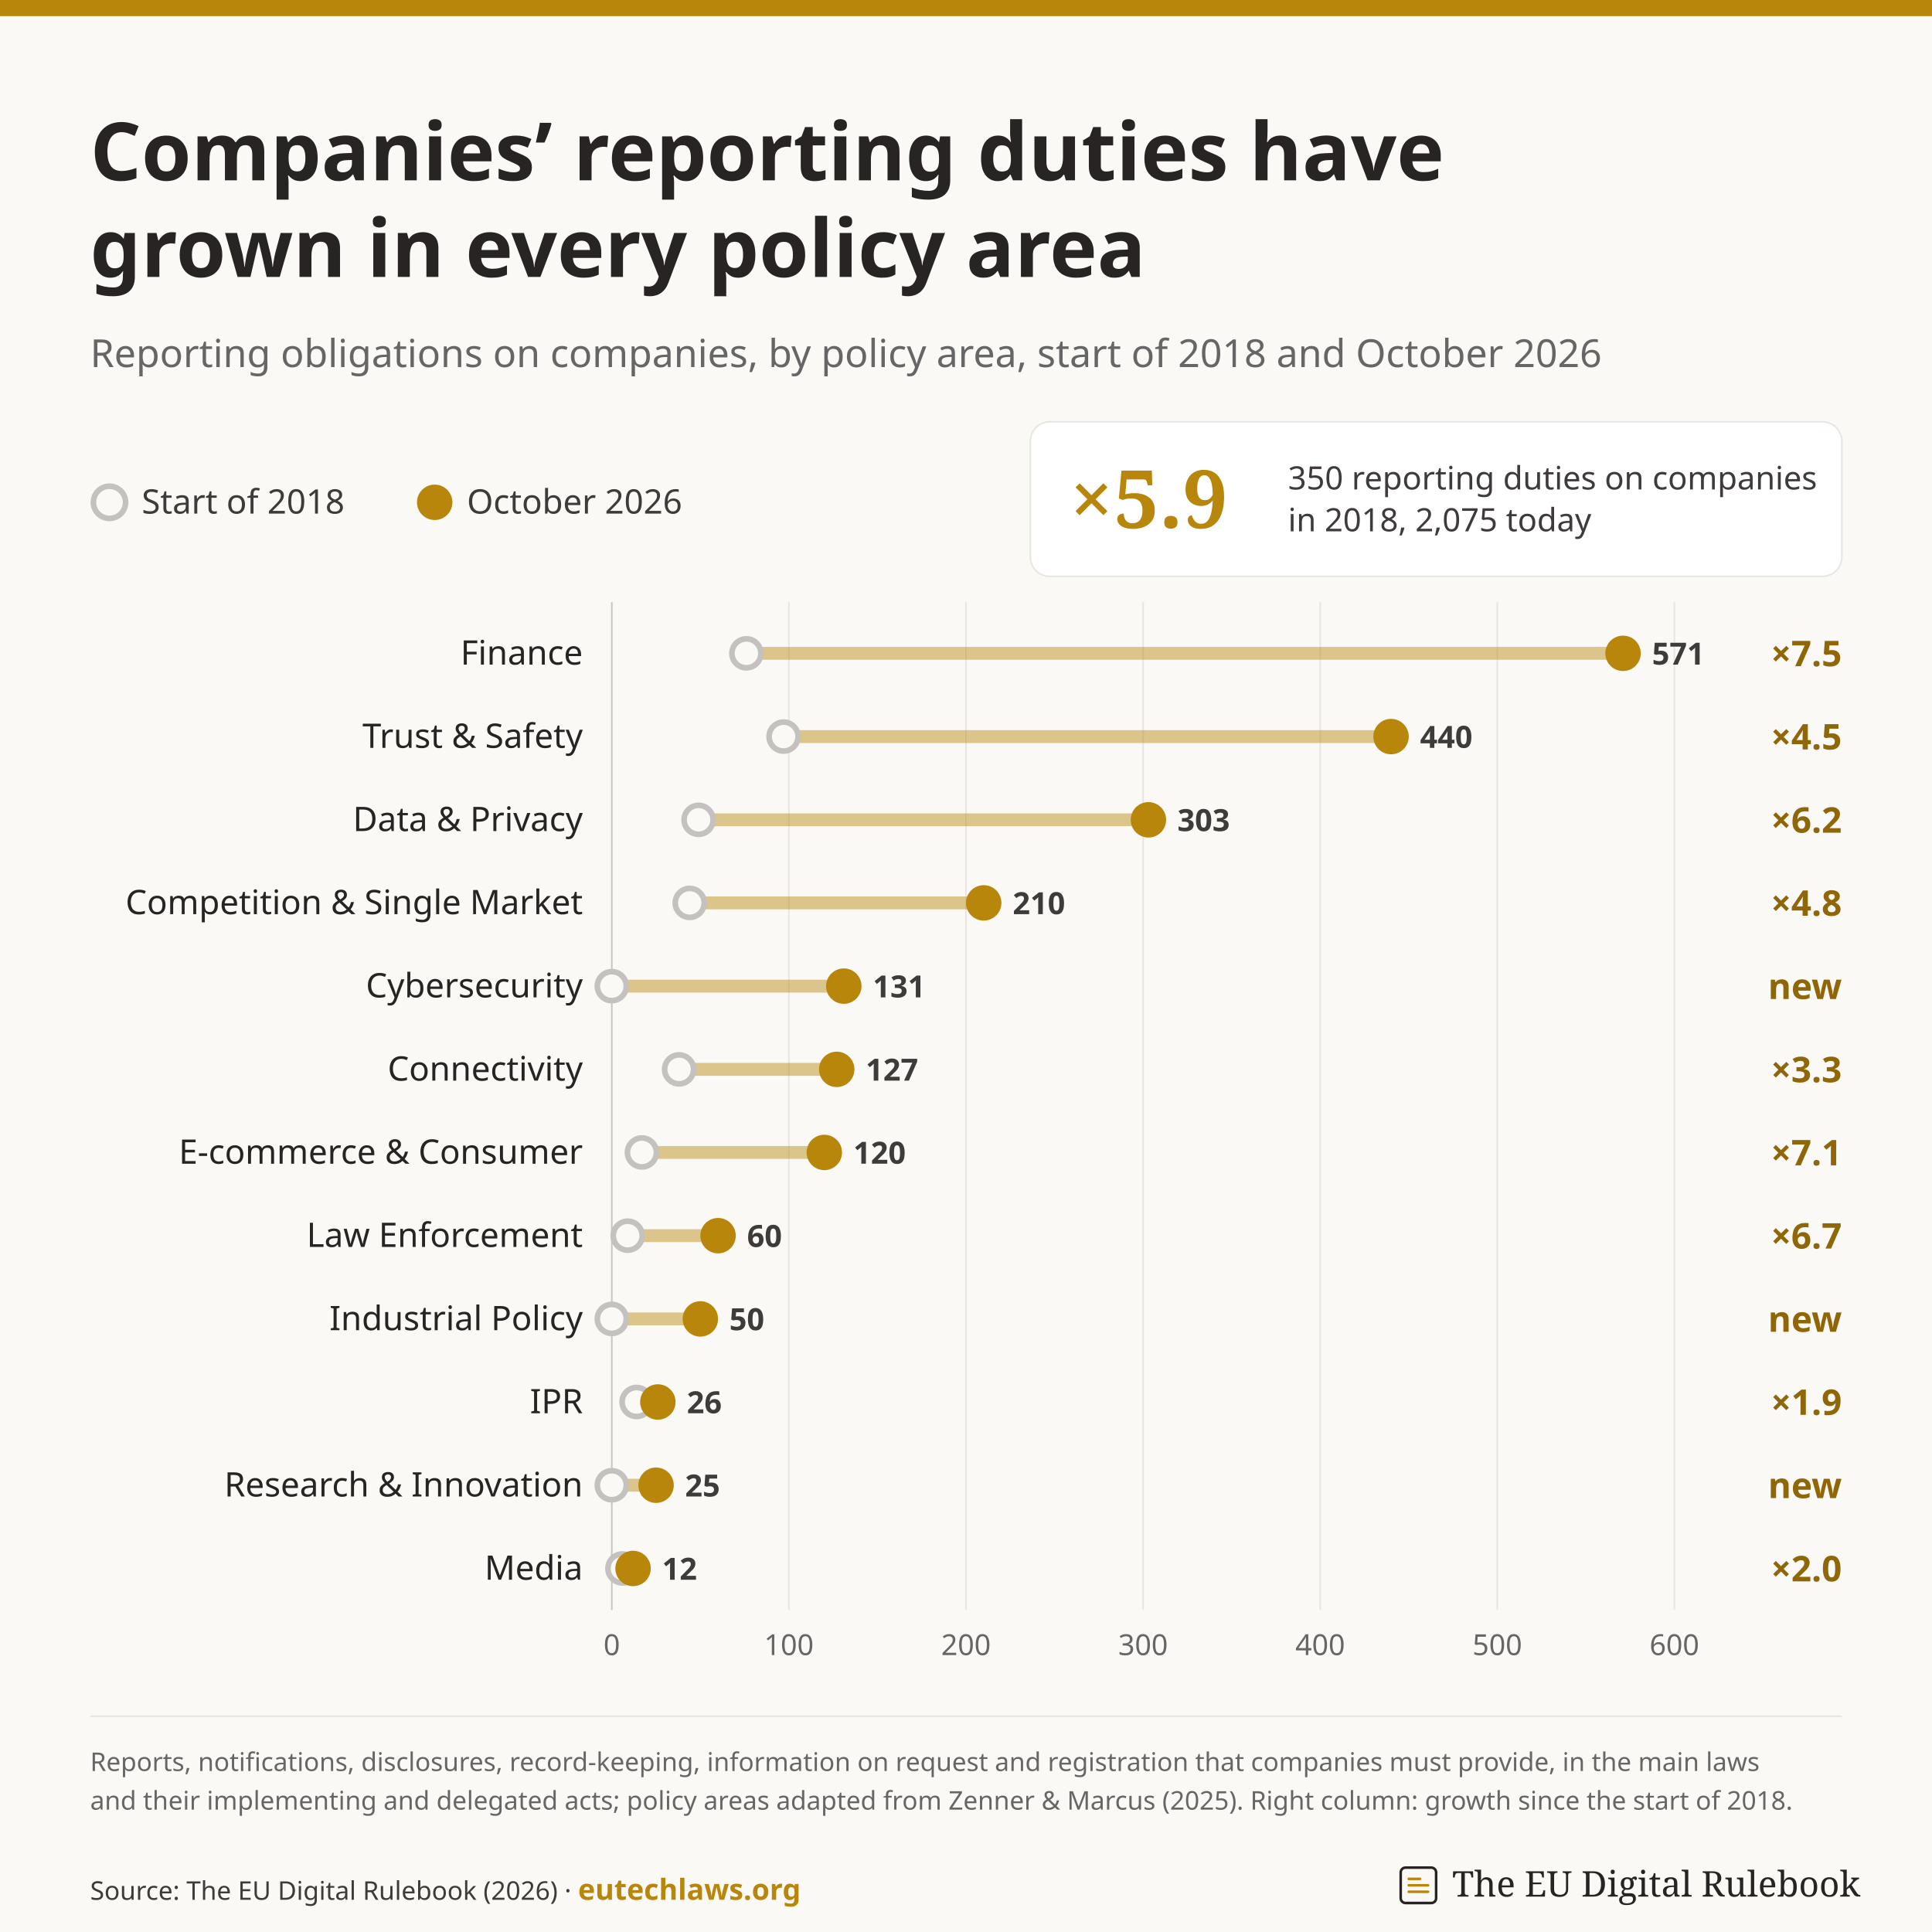
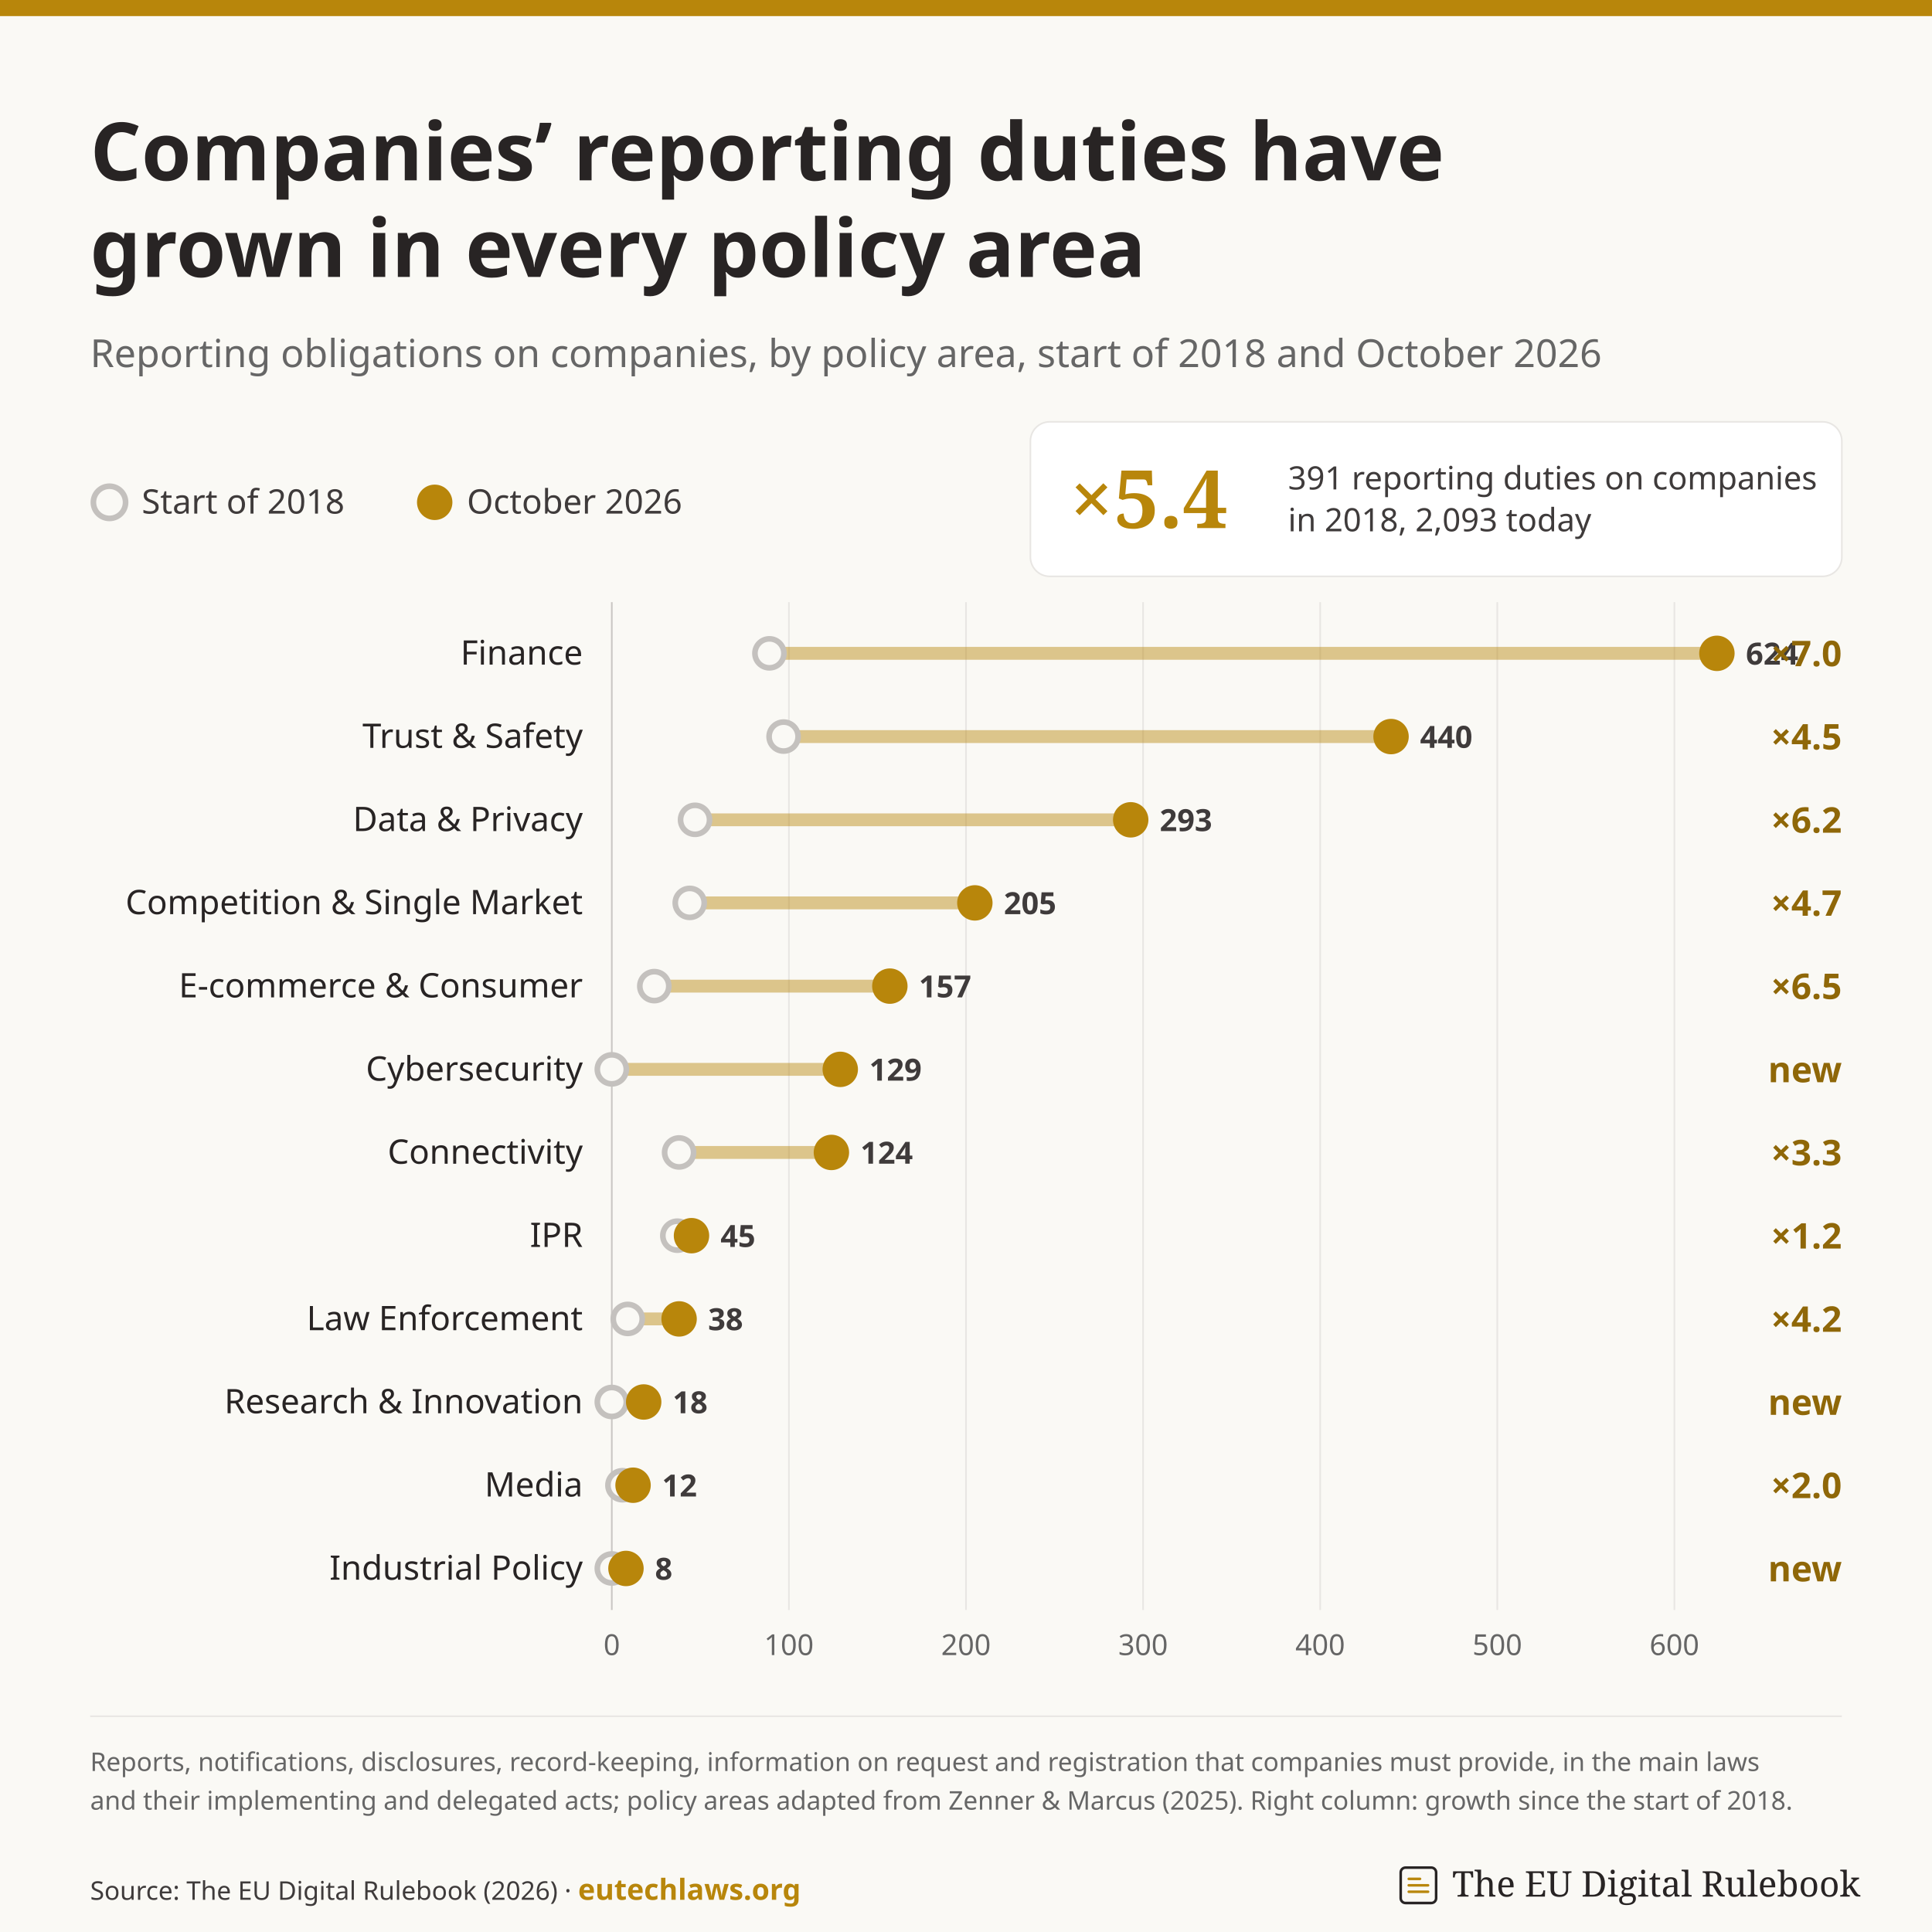
- <svg xmlns="http://www.w3.org/2000/svg" viewBox="0 0 1200 1200" width="100%" role="img" aria-label="Companies' reporting duties have grown in every policy area, from 350 at the start of 2018 to 2,075 in October 2026: Finance 76 to 571; Trust &amp; Safety 97 to 440; Data &amp; Privacy 49 to 303; Competition &amp; Single Market 44 to 210; Cybersecurity 0 to 131; Connectivity 38 to 127; E-commerce &amp; Consumer Protection 17 to 120; Law Enforcement 9 to 60; Industrial Policy 0 to 50; IPR 14 to 26; Research &amp; Innovation 0 to 25; Media 6 to 12">
+ <svg xmlns="http://www.w3.org/2000/svg" viewBox="0 0 1200 1200" width="100%" role="img" aria-label="Companies' reporting duties have grown in every policy area, from 391 at the start of 2018 to 2,093 in October 2026: Finance 89 to 624; Trust &amp; Safety 97 to 440; Data &amp; Privacy 47 to 293; Competition &amp; Single Market 44 to 205; E-commerce &amp; Consumer Protection 24 to 157; Cybersecurity 0 to 129; Connectivity 38 to 124; IPR 37 to 45; Law Enforcement 9 to 38; Research &amp; Innovation 0 to 18; Media 6 to 12; Industrial Policy 0 to 8">
  <rect width="1200" height="1200" fill="#FAF9F5" />
  <rect width="1200" height="10" fill="#B8860B" />
  <text x="56.0" y="112.0" text-anchor="start" font-family="DM Sans, sans-serif" font-size="50" font-weight="700" fill="#282424">Companies’ reporting duties have</text>
  <text x="56.0" y="172.0" text-anchor="start" font-family="DM Sans, sans-serif" font-size="50" font-weight="700" fill="#282424">grown in every policy area</text>
  <text x="56.0" y="228.0" text-anchor="start" font-family="DM Sans, sans-serif" font-size="24" font-weight="400" fill="#666666">Reporting obligations on companies, by policy area, start of 2018 and October 2026</text>
  <circle cx="68" cy="312" r="10" fill="#FAF9F5" stroke="#C4C1BE" stroke-width="3.5" />
  <text x="88.0" y="319.0" text-anchor="start" font-family="DM Sans, sans-serif" font-size="21" font-weight="400" fill="#3F3B3B">Start of 2018</text>
  <circle cx="270" cy="312" r="11" fill="#B8860B" />
  <text x="290.0" y="319.0" text-anchor="start" font-family="DM Sans, sans-serif" font-size="21" font-weight="400" fill="#3F3B3B">October 2026</text>
  <line x1="380.0" x2="380.0" y1="374" y2="1000.0" stroke="#C9C6C3" />
  <text x="380.0" y="1028.0" text-anchor="middle" font-family="DM Sans, sans-serif" font-size="18" font-weight="400" fill="#666666">0</text>
  <line x1="490.0" x2="490.0" y1="374" y2="1000.0" stroke="#E8E6E3" />
  <text x="490.0" y="1028.0" text-anchor="middle" font-family="DM Sans, sans-serif" font-size="18" font-weight="400" fill="#666666">100</text>
  <line x1="600.0" x2="600.0" y1="374" y2="1000.0" stroke="#E8E6E3" />
  <text x="600.0" y="1028.0" text-anchor="middle" font-family="DM Sans, sans-serif" font-size="18" font-weight="400" fill="#666666">200</text>
  <line x1="710.0" x2="710.0" y1="374" y2="1000.0" stroke="#E8E6E3" />
  <text x="710.0" y="1028.0" text-anchor="middle" font-family="DM Sans, sans-serif" font-size="18" font-weight="400" fill="#666666">300</text>
  <line x1="820.0" x2="820.0" y1="374" y2="1000.0" stroke="#E8E6E3" />
  <text x="820.0" y="1028.0" text-anchor="middle" font-family="DM Sans, sans-serif" font-size="18" font-weight="400" fill="#666666">400</text>
  <line x1="930.0" x2="930.0" y1="374" y2="1000.0" stroke="#E8E6E3" />
  <text x="930.0" y="1028.0" text-anchor="middle" font-family="DM Sans, sans-serif" font-size="18" font-weight="400" fill="#666666">500</text>
  <line x1="1040.0" x2="1040.0" y1="374" y2="1000.0" stroke="#E8E6E3" />
  <text x="1040.0" y="1028.0" text-anchor="middle" font-family="DM Sans, sans-serif" font-size="18" font-weight="400" fill="#666666">600</text>
  <text x="362.0" y="412.8" text-anchor="end" font-family="DM Sans, sans-serif" font-size="21" font-weight="500" fill="#282424">Finance</text>
-   <line x1="463.6" x2="1008.1" y1="405.8" y2="405.8" stroke="#B8860B" stroke-opacity="0.45" stroke-width="8" stroke-linecap="round" />
-   <circle cx="463.6" cy="405.8" r="9" fill="#FAF9F5" stroke="#C4C1BE" stroke-width="3.5" />
-   <circle cx="1008.1" cy="405.8" r="11" fill="#B8860B" />
-   <text x="1026.1" y="412.8" text-anchor="start" font-family="DM Sans, sans-serif" font-size="19" font-weight="600" fill="#3F3B3B">571</text>
-   <text x="1144.0" y="413.8" text-anchor="end" font-family="DM Sans, sans-serif" font-size="22" font-weight="700" fill="#8F6708">×7.5</text>
+   <line x1="477.9" x2="1066.4" y1="405.8" y2="405.8" stroke="#B8860B" stroke-opacity="0.45" stroke-width="8" stroke-linecap="round" />
+   <circle cx="477.9" cy="405.8" r="9" fill="#FAF9F5" stroke="#C4C1BE" stroke-width="3.5" />
+   <circle cx="1066.4" cy="405.8" r="11" fill="#B8860B" />
+   <text x="1084.4" y="412.8" text-anchor="start" font-family="DM Sans, sans-serif" font-size="19" font-weight="600" fill="#3F3B3B">624</text>
+   <text x="1144.0" y="413.8" text-anchor="end" font-family="DM Sans, sans-serif" font-size="22" font-weight="700" fill="#8F6708">×7.0</text>
  <text x="362.0" y="464.5" text-anchor="end" font-family="DM Sans, sans-serif" font-size="21" font-weight="500" fill="#282424">Trust &amp; Safety</text>
  <line x1="486.7" x2="864.0" y1="457.5" y2="457.5" stroke="#B8860B" stroke-opacity="0.45" stroke-width="8" stroke-linecap="round" />
  <circle cx="486.7" cy="457.5" r="9" fill="#FAF9F5" stroke="#C4C1BE" stroke-width="3.5" />
  <circle cx="864.0" cy="457.5" r="11" fill="#B8860B" />
  <text x="882.0" y="464.5" text-anchor="start" font-family="DM Sans, sans-serif" font-size="19" font-weight="600" fill="#3F3B3B">440</text>
  <text x="1144.0" y="465.5" text-anchor="end" font-family="DM Sans, sans-serif" font-size="22" font-weight="700" fill="#8F6708">×4.5</text>
  <text x="362.0" y="516.2" text-anchor="end" font-family="DM Sans, sans-serif" font-size="21" font-weight="500" fill="#282424">Data &amp; Privacy</text>
-   <line x1="433.9" x2="713.3" y1="509.2" y2="509.2" stroke="#B8860B" stroke-opacity="0.45" stroke-width="8" stroke-linecap="round" />
-   <circle cx="433.9" cy="509.2" r="9" fill="#FAF9F5" stroke="#C4C1BE" stroke-width="3.5" />
-   <circle cx="713.3" cy="509.2" r="11" fill="#B8860B" />
-   <text x="731.3" y="516.2" text-anchor="start" font-family="DM Sans, sans-serif" font-size="19" font-weight="600" fill="#3F3B3B">303</text>
+   <line x1="431.7" x2="702.3" y1="509.2" y2="509.2" stroke="#B8860B" stroke-opacity="0.45" stroke-width="8" stroke-linecap="round" />
+   <circle cx="431.7" cy="509.2" r="9" fill="#FAF9F5" stroke="#C4C1BE" stroke-width="3.5" />
+   <circle cx="702.3" cy="509.2" r="11" fill="#B8860B" />
+   <text x="720.3" y="516.2" text-anchor="start" font-family="DM Sans, sans-serif" font-size="19" font-weight="600" fill="#3F3B3B">293</text>
  <text x="1144.0" y="517.2" text-anchor="end" font-family="DM Sans, sans-serif" font-size="22" font-weight="700" fill="#8F6708">×6.2</text>
  <text x="362.0" y="567.8" text-anchor="end" font-family="DM Sans, sans-serif" font-size="21" font-weight="500" fill="#282424">Competition &amp; Single Market</text>
-   <line x1="428.4" x2="611.0" y1="560.8" y2="560.8" stroke="#B8860B" stroke-opacity="0.45" stroke-width="8" stroke-linecap="round" />
+   <line x1="428.4" x2="605.5" y1="560.8" y2="560.8" stroke="#B8860B" stroke-opacity="0.45" stroke-width="8" stroke-linecap="round" />
  <circle cx="428.4" cy="560.8" r="9" fill="#FAF9F5" stroke="#C4C1BE" stroke-width="3.5" />
-   <circle cx="611.0" cy="560.8" r="11" fill="#B8860B" />
-   <text x="629.0" y="567.8" text-anchor="start" font-family="DM Sans, sans-serif" font-size="19" font-weight="600" fill="#3F3B3B">210</text>
-   <text x="1144.0" y="568.8" text-anchor="end" font-family="DM Sans, sans-serif" font-size="22" font-weight="700" fill="#8F6708">×4.8</text>
-   <text x="362.0" y="619.5" text-anchor="end" font-family="DM Sans, sans-serif" font-size="21" font-weight="500" fill="#282424">Cybersecurity</text>
-   <line x1="380.0" x2="524.1" y1="612.5" y2="612.5" stroke="#B8860B" stroke-opacity="0.45" stroke-width="8" stroke-linecap="round" />
-   <circle cx="380.0" cy="612.5" r="9" fill="#FAF9F5" stroke="#C4C1BE" stroke-width="3.5" />
-   <circle cx="524.1" cy="612.5" r="11" fill="#B8860B" />
-   <text x="542.1" y="619.5" text-anchor="start" font-family="DM Sans, sans-serif" font-size="19" font-weight="600" fill="#3F3B3B">131</text>
-   <text x="1144.0" y="620.5" text-anchor="end" font-family="DM Sans, sans-serif" font-size="22" font-weight="700" fill="#8F6708">new</text>
-   <text x="362.0" y="671.2" text-anchor="end" font-family="DM Sans, sans-serif" font-size="21" font-weight="500" fill="#282424">Connectivity</text>
-   <line x1="421.8" x2="519.7" y1="664.2" y2="664.2" stroke="#B8860B" stroke-opacity="0.45" stroke-width="8" stroke-linecap="round" />
-   <circle cx="421.8" cy="664.2" r="9" fill="#FAF9F5" stroke="#C4C1BE" stroke-width="3.5" />
-   <circle cx="519.7" cy="664.2" r="11" fill="#B8860B" />
-   <text x="537.7" y="671.2" text-anchor="start" font-family="DM Sans, sans-serif" font-size="19" font-weight="600" fill="#3F3B3B">127</text>
-   <text x="1144.0" y="672.2" text-anchor="end" font-family="DM Sans, sans-serif" font-size="22" font-weight="700" fill="#8F6708">×3.3</text>
-   <text x="362.0" y="722.8" text-anchor="end" font-family="DM Sans, sans-serif" font-size="21" font-weight="500" fill="#282424">E-commerce &amp; Consumer</text>
-   <line x1="398.7" x2="512.0" y1="715.8" y2="715.8" stroke="#B8860B" stroke-opacity="0.45" stroke-width="8" stroke-linecap="round" />
-   <circle cx="398.7" cy="715.8" r="9" fill="#FAF9F5" stroke="#C4C1BE" stroke-width="3.5" />
-   <circle cx="512.0" cy="715.8" r="11" fill="#B8860B" />
-   <text x="530.0" y="722.8" text-anchor="start" font-family="DM Sans, sans-serif" font-size="19" font-weight="600" fill="#3F3B3B">120</text>
-   <text x="1144.0" y="723.8" text-anchor="end" font-family="DM Sans, sans-serif" font-size="22" font-weight="700" fill="#8F6708">×7.1</text>
-   <text x="362.0" y="774.5" text-anchor="end" font-family="DM Sans, sans-serif" font-size="21" font-weight="500" fill="#282424">Law Enforcement</text>
-   <line x1="389.9" x2="446.0" y1="767.5" y2="767.5" stroke="#B8860B" stroke-opacity="0.45" stroke-width="8" stroke-linecap="round" />
-   <circle cx="389.9" cy="767.5" r="9" fill="#FAF9F5" stroke="#C4C1BE" stroke-width="3.5" />
-   <circle cx="446.0" cy="767.5" r="11" fill="#B8860B" />
-   <text x="464.0" y="774.5" text-anchor="start" font-family="DM Sans, sans-serif" font-size="19" font-weight="600" fill="#3F3B3B">60</text>
-   <text x="1144.0" y="775.5" text-anchor="end" font-family="DM Sans, sans-serif" font-size="22" font-weight="700" fill="#8F6708">×6.7</text>
-   <text x="362.0" y="826.2" text-anchor="end" font-family="DM Sans, sans-serif" font-size="21" font-weight="500" fill="#282424">Industrial Policy</text>
-   <line x1="380.0" x2="435.0" y1="819.2" y2="819.2" stroke="#B8860B" stroke-opacity="0.45" stroke-width="8" stroke-linecap="round" />
-   <circle cx="380.0" cy="819.2" r="9" fill="#FAF9F5" stroke="#C4C1BE" stroke-width="3.5" />
-   <circle cx="435.0" cy="819.2" r="11" fill="#B8860B" />
-   <text x="453.0" y="826.2" text-anchor="start" font-family="DM Sans, sans-serif" font-size="19" font-weight="600" fill="#3F3B3B">50</text>
-   <text x="1144.0" y="827.2" text-anchor="end" font-family="DM Sans, sans-serif" font-size="22" font-weight="700" fill="#8F6708">new</text>
-   <text x="362.0" y="877.8" text-anchor="end" font-family="DM Sans, sans-serif" font-size="21" font-weight="500" fill="#282424">IPR</text>
-   <line x1="395.4" x2="408.6" y1="870.8" y2="870.8" stroke="#B8860B" stroke-opacity="0.45" stroke-width="8" stroke-linecap="round" />
-   <circle cx="395.4" cy="870.8" r="9" fill="#FAF9F5" stroke="#C4C1BE" stroke-width="3.5" />
-   <circle cx="408.6" cy="870.8" r="11" fill="#B8860B" />
-   <text x="426.6" y="877.8" text-anchor="start" font-family="DM Sans, sans-serif" font-size="19" font-weight="600" fill="#3F3B3B">26</text>
-   <text x="1144.0" y="878.8" text-anchor="end" font-family="DM Sans, sans-serif" font-size="22" font-weight="700" fill="#8F6708">×1.9</text>
-   <text x="362.0" y="929.5" text-anchor="end" font-family="DM Sans, sans-serif" font-size="21" font-weight="500" fill="#282424">Research &amp; Innovation</text>
-   <line x1="380.0" x2="407.5" y1="922.5" y2="922.5" stroke="#B8860B" stroke-opacity="0.45" stroke-width="8" stroke-linecap="round" />
-   <circle cx="380.0" cy="922.5" r="9" fill="#FAF9F5" stroke="#C4C1BE" stroke-width="3.5" />
-   <circle cx="407.5" cy="922.5" r="11" fill="#B8860B" />
-   <text x="425.5" y="929.5" text-anchor="start" font-family="DM Sans, sans-serif" font-size="19" font-weight="600" fill="#3F3B3B">25</text>
-   <text x="1144.0" y="930.5" text-anchor="end" font-family="DM Sans, sans-serif" font-size="22" font-weight="700" fill="#8F6708">new</text>
-   <text x="362.0" y="981.2" text-anchor="end" font-family="DM Sans, sans-serif" font-size="21" font-weight="500" fill="#282424">Media</text>
-   <line x1="386.6" x2="393.2" y1="974.2" y2="974.2" stroke="#B8860B" stroke-opacity="0.45" stroke-width="8" stroke-linecap="round" />
-   <circle cx="386.6" cy="974.2" r="9" fill="#FAF9F5" stroke="#C4C1BE" stroke-width="3.5" />
-   <circle cx="393.2" cy="974.2" r="11" fill="#B8860B" />
-   <text x="411.2" y="981.2" text-anchor="start" font-family="DM Sans, sans-serif" font-size="19" font-weight="600" fill="#3F3B3B">12</text>
-   <text x="1144.0" y="982.2" text-anchor="end" font-family="DM Sans, sans-serif" font-size="22" font-weight="700" fill="#8F6708">×2.0</text>
+   <circle cx="605.5" cy="560.8" r="11" fill="#B8860B" />
+   <text x="623.5" y="567.8" text-anchor="start" font-family="DM Sans, sans-serif" font-size="19" font-weight="600" fill="#3F3B3B">205</text>
+   <text x="1144.0" y="568.8" text-anchor="end" font-family="DM Sans, sans-serif" font-size="22" font-weight="700" fill="#8F6708">×4.7</text>
+   <text x="362.0" y="619.5" text-anchor="end" font-family="DM Sans, sans-serif" font-size="21" font-weight="500" fill="#282424">E-commerce &amp; Consumer</text>
+   <line x1="406.4" x2="552.7" y1="612.5" y2="612.5" stroke="#B8860B" stroke-opacity="0.45" stroke-width="8" stroke-linecap="round" />
+   <circle cx="406.4" cy="612.5" r="9" fill="#FAF9F5" stroke="#C4C1BE" stroke-width="3.5" />
+   <circle cx="552.7" cy="612.5" r="11" fill="#B8860B" />
+   <text x="570.7" y="619.5" text-anchor="start" font-family="DM Sans, sans-serif" font-size="19" font-weight="600" fill="#3F3B3B">157</text>
+   <text x="1144.0" y="620.5" text-anchor="end" font-family="DM Sans, sans-serif" font-size="22" font-weight="700" fill="#8F6708">×6.5</text>
+   <text x="362.0" y="671.2" text-anchor="end" font-family="DM Sans, sans-serif" font-size="21" font-weight="500" fill="#282424">Cybersecurity</text>
+   <line x1="380.0" x2="521.9" y1="664.2" y2="664.2" stroke="#B8860B" stroke-opacity="0.45" stroke-width="8" stroke-linecap="round" />
+   <circle cx="380.0" cy="664.2" r="9" fill="#FAF9F5" stroke="#C4C1BE" stroke-width="3.5" />
+   <circle cx="521.9" cy="664.2" r="11" fill="#B8860B" />
+   <text x="539.9" y="671.2" text-anchor="start" font-family="DM Sans, sans-serif" font-size="19" font-weight="600" fill="#3F3B3B">129</text>
+   <text x="1144.0" y="672.2" text-anchor="end" font-family="DM Sans, sans-serif" font-size="22" font-weight="700" fill="#8F6708">new</text>
+   <text x="362.0" y="722.8" text-anchor="end" font-family="DM Sans, sans-serif" font-size="21" font-weight="500" fill="#282424">Connectivity</text>
+   <line x1="421.8" x2="516.4" y1="715.8" y2="715.8" stroke="#B8860B" stroke-opacity="0.45" stroke-width="8" stroke-linecap="round" />
+   <circle cx="421.8" cy="715.8" r="9" fill="#FAF9F5" stroke="#C4C1BE" stroke-width="3.5" />
+   <circle cx="516.4" cy="715.8" r="11" fill="#B8860B" />
+   <text x="534.4" y="722.8" text-anchor="start" font-family="DM Sans, sans-serif" font-size="19" font-weight="600" fill="#3F3B3B">124</text>
+   <text x="1144.0" y="723.8" text-anchor="end" font-family="DM Sans, sans-serif" font-size="22" font-weight="700" fill="#8F6708">×3.3</text>
+   <text x="362.0" y="774.5" text-anchor="end" font-family="DM Sans, sans-serif" font-size="21" font-weight="500" fill="#282424">IPR</text>
+   <line x1="420.7" x2="429.5" y1="767.5" y2="767.5" stroke="#B8860B" stroke-opacity="0.45" stroke-width="8" stroke-linecap="round" />
+   <circle cx="420.7" cy="767.5" r="9" fill="#FAF9F5" stroke="#C4C1BE" stroke-width="3.5" />
+   <circle cx="429.5" cy="767.5" r="11" fill="#B8860B" />
+   <text x="447.5" y="774.5" text-anchor="start" font-family="DM Sans, sans-serif" font-size="19" font-weight="600" fill="#3F3B3B">45</text>
+   <text x="1144.0" y="775.5" text-anchor="end" font-family="DM Sans, sans-serif" font-size="22" font-weight="700" fill="#8F6708">×1.2</text>
+   <text x="362.0" y="826.2" text-anchor="end" font-family="DM Sans, sans-serif" font-size="21" font-weight="500" fill="#282424">Law Enforcement</text>
+   <line x1="389.9" x2="421.8" y1="819.2" y2="819.2" stroke="#B8860B" stroke-opacity="0.45" stroke-width="8" stroke-linecap="round" />
+   <circle cx="389.9" cy="819.2" r="9" fill="#FAF9F5" stroke="#C4C1BE" stroke-width="3.5" />
+   <circle cx="421.8" cy="819.2" r="11" fill="#B8860B" />
+   <text x="439.8" y="826.2" text-anchor="start" font-family="DM Sans, sans-serif" font-size="19" font-weight="600" fill="#3F3B3B">38</text>
+   <text x="1144.0" y="827.2" text-anchor="end" font-family="DM Sans, sans-serif" font-size="22" font-weight="700" fill="#8F6708">×4.2</text>
+   <text x="362.0" y="877.8" text-anchor="end" font-family="DM Sans, sans-serif" font-size="21" font-weight="500" fill="#282424">Research &amp; Innovation</text>
+   <line x1="380.0" x2="399.8" y1="870.8" y2="870.8" stroke="#B8860B" stroke-opacity="0.45" stroke-width="8" stroke-linecap="round" />
+   <circle cx="380.0" cy="870.8" r="9" fill="#FAF9F5" stroke="#C4C1BE" stroke-width="3.5" />
+   <circle cx="399.8" cy="870.8" r="11" fill="#B8860B" />
+   <text x="417.8" y="877.8" text-anchor="start" font-family="DM Sans, sans-serif" font-size="19" font-weight="600" fill="#3F3B3B">18</text>
+   <text x="1144.0" y="878.8" text-anchor="end" font-family="DM Sans, sans-serif" font-size="22" font-weight="700" fill="#8F6708">new</text>
+   <text x="362.0" y="929.5" text-anchor="end" font-family="DM Sans, sans-serif" font-size="21" font-weight="500" fill="#282424">Media</text>
+   <line x1="386.6" x2="393.2" y1="922.5" y2="922.5" stroke="#B8860B" stroke-opacity="0.45" stroke-width="8" stroke-linecap="round" />
+   <circle cx="386.6" cy="922.5" r="9" fill="#FAF9F5" stroke="#C4C1BE" stroke-width="3.5" />
+   <circle cx="393.2" cy="922.5" r="11" fill="#B8860B" />
+   <text x="411.2" y="929.5" text-anchor="start" font-family="DM Sans, sans-serif" font-size="19" font-weight="600" fill="#3F3B3B">12</text>
+   <text x="1144.0" y="930.5" text-anchor="end" font-family="DM Sans, sans-serif" font-size="22" font-weight="700" fill="#8F6708">×2.0</text>
+   <text x="362.0" y="981.2" text-anchor="end" font-family="DM Sans, sans-serif" font-size="21" font-weight="500" fill="#282424">Industrial Policy</text>
+   <line x1="380.0" x2="388.8" y1="974.2" y2="974.2" stroke="#B8860B" stroke-opacity="0.45" stroke-width="8" stroke-linecap="round" />
+   <circle cx="380.0" cy="974.2" r="9" fill="#FAF9F5" stroke="#C4C1BE" stroke-width="3.5" />
+   <circle cx="388.8" cy="974.2" r="11" fill="#B8860B" />
+   <text x="406.8" y="981.2" text-anchor="start" font-family="DM Sans, sans-serif" font-size="19" font-weight="600" fill="#3F3B3B">8</text>
+   <text x="1144.0" y="982.2" text-anchor="end" font-family="DM Sans, sans-serif" font-size="22" font-weight="700" fill="#8F6708">new</text>
  <rect x="640" y="262" width="504" height="96" rx="12" fill="#FFFFFF" stroke="#E8E6E3" />
-   <text x="664.0" y="328.0" text-anchor="start" font-family="'Source Serif 4', Georgia, serif" font-size="50" font-weight="700" fill="#B8860B">×5.9</text>
-   <text x="800.0" y="304.0" text-anchor="start" font-family="DM Sans, sans-serif" font-size="20" font-weight="400" fill="#3F3B3B">350 reporting duties on companies</text>
-   <text x="800.0" y="330.0" text-anchor="start" font-family="DM Sans, sans-serif" font-size="20" font-weight="400" fill="#3F3B3B">in 2018, 2,075 today</text>
+   <text x="664.0" y="328.0" text-anchor="start" font-family="'Source Serif 4', Georgia, serif" font-size="50" font-weight="700" fill="#B8860B">×5.4</text>
+   <text x="800.0" y="304.0" text-anchor="start" font-family="DM Sans, sans-serif" font-size="20" font-weight="400" fill="#3F3B3B">391 reporting duties on companies</text>
+   <text x="800.0" y="330.0" text-anchor="start" font-family="DM Sans, sans-serif" font-size="20" font-weight="400" fill="#3F3B3B">in 2018, 2,093 today</text>
  <line x1="56" x2="1144" y1="1066" y2="1066" stroke="#E8E6E3" />
  <text x="56.0" y="1100.0" text-anchor="start" font-family="DM Sans, sans-serif" font-size="16" font-weight="400" fill="#666666">Reports, notifications, disclosures, record-keeping, information on request and registration that companies must provide, in the main laws</text>
  <text x="56.0" y="1124.0" text-anchor="start" font-family="DM Sans, sans-serif" font-size="16" font-weight="400" fill="#666666">and their implementing and delegated acts; policy areas adapted from Zenner &amp; Marcus (2025). Right column: growth since the start of 2018.</text>
  <g transform="translate(870,1160)">
    <rect x="0" y="0" width="22" height="22" rx="3" fill="none" stroke="#282424" stroke-width="1.6" />
    <path d="M5 15h12M5 11h12M5 7h7" stroke="#B8860B" stroke-width="1.6" stroke-linecap="round" />
  </g>
  <text x="902.0" y="1178.0" text-anchor="start" font-family="'Source Serif 4', Georgia, serif" font-size="22" font-weight="400" fill="#282424">The EU Digital Rulebook</text>
  <text x="56.0" y="1180.0" text-anchor="start" font-family="DM Sans, sans-serif" font-size="16" font-weight="500" fill="#3F3B3B">Source: The EU Digital Rulebook (2026) · <tspan fill="#B8860B" font-weight="700" font-size="18">eutechlaws.org</tspan>
  </text>
</svg>
